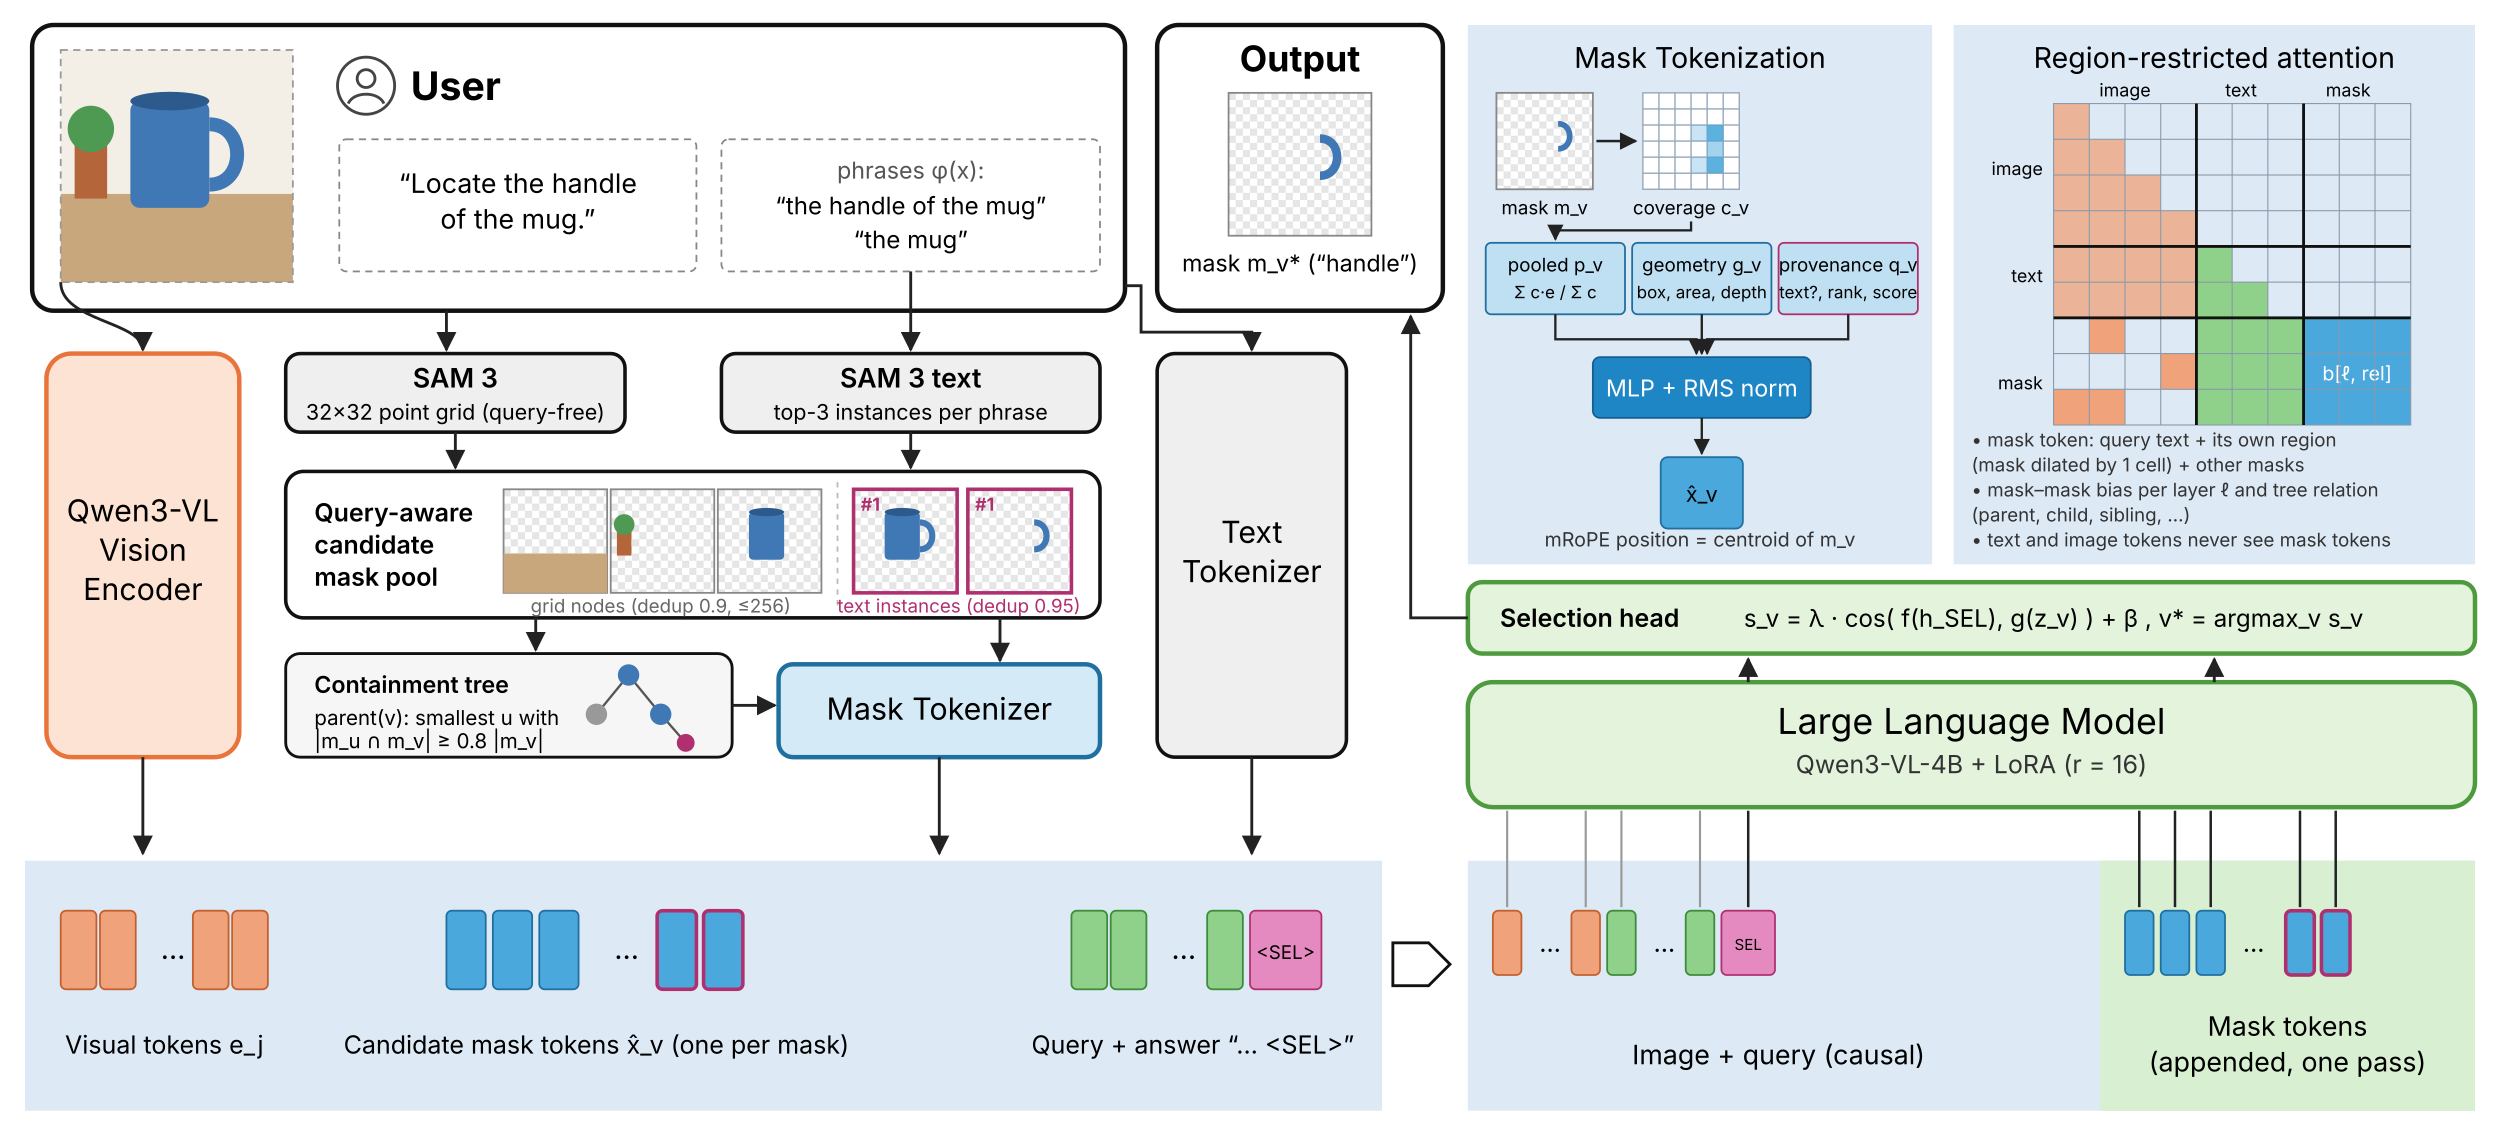
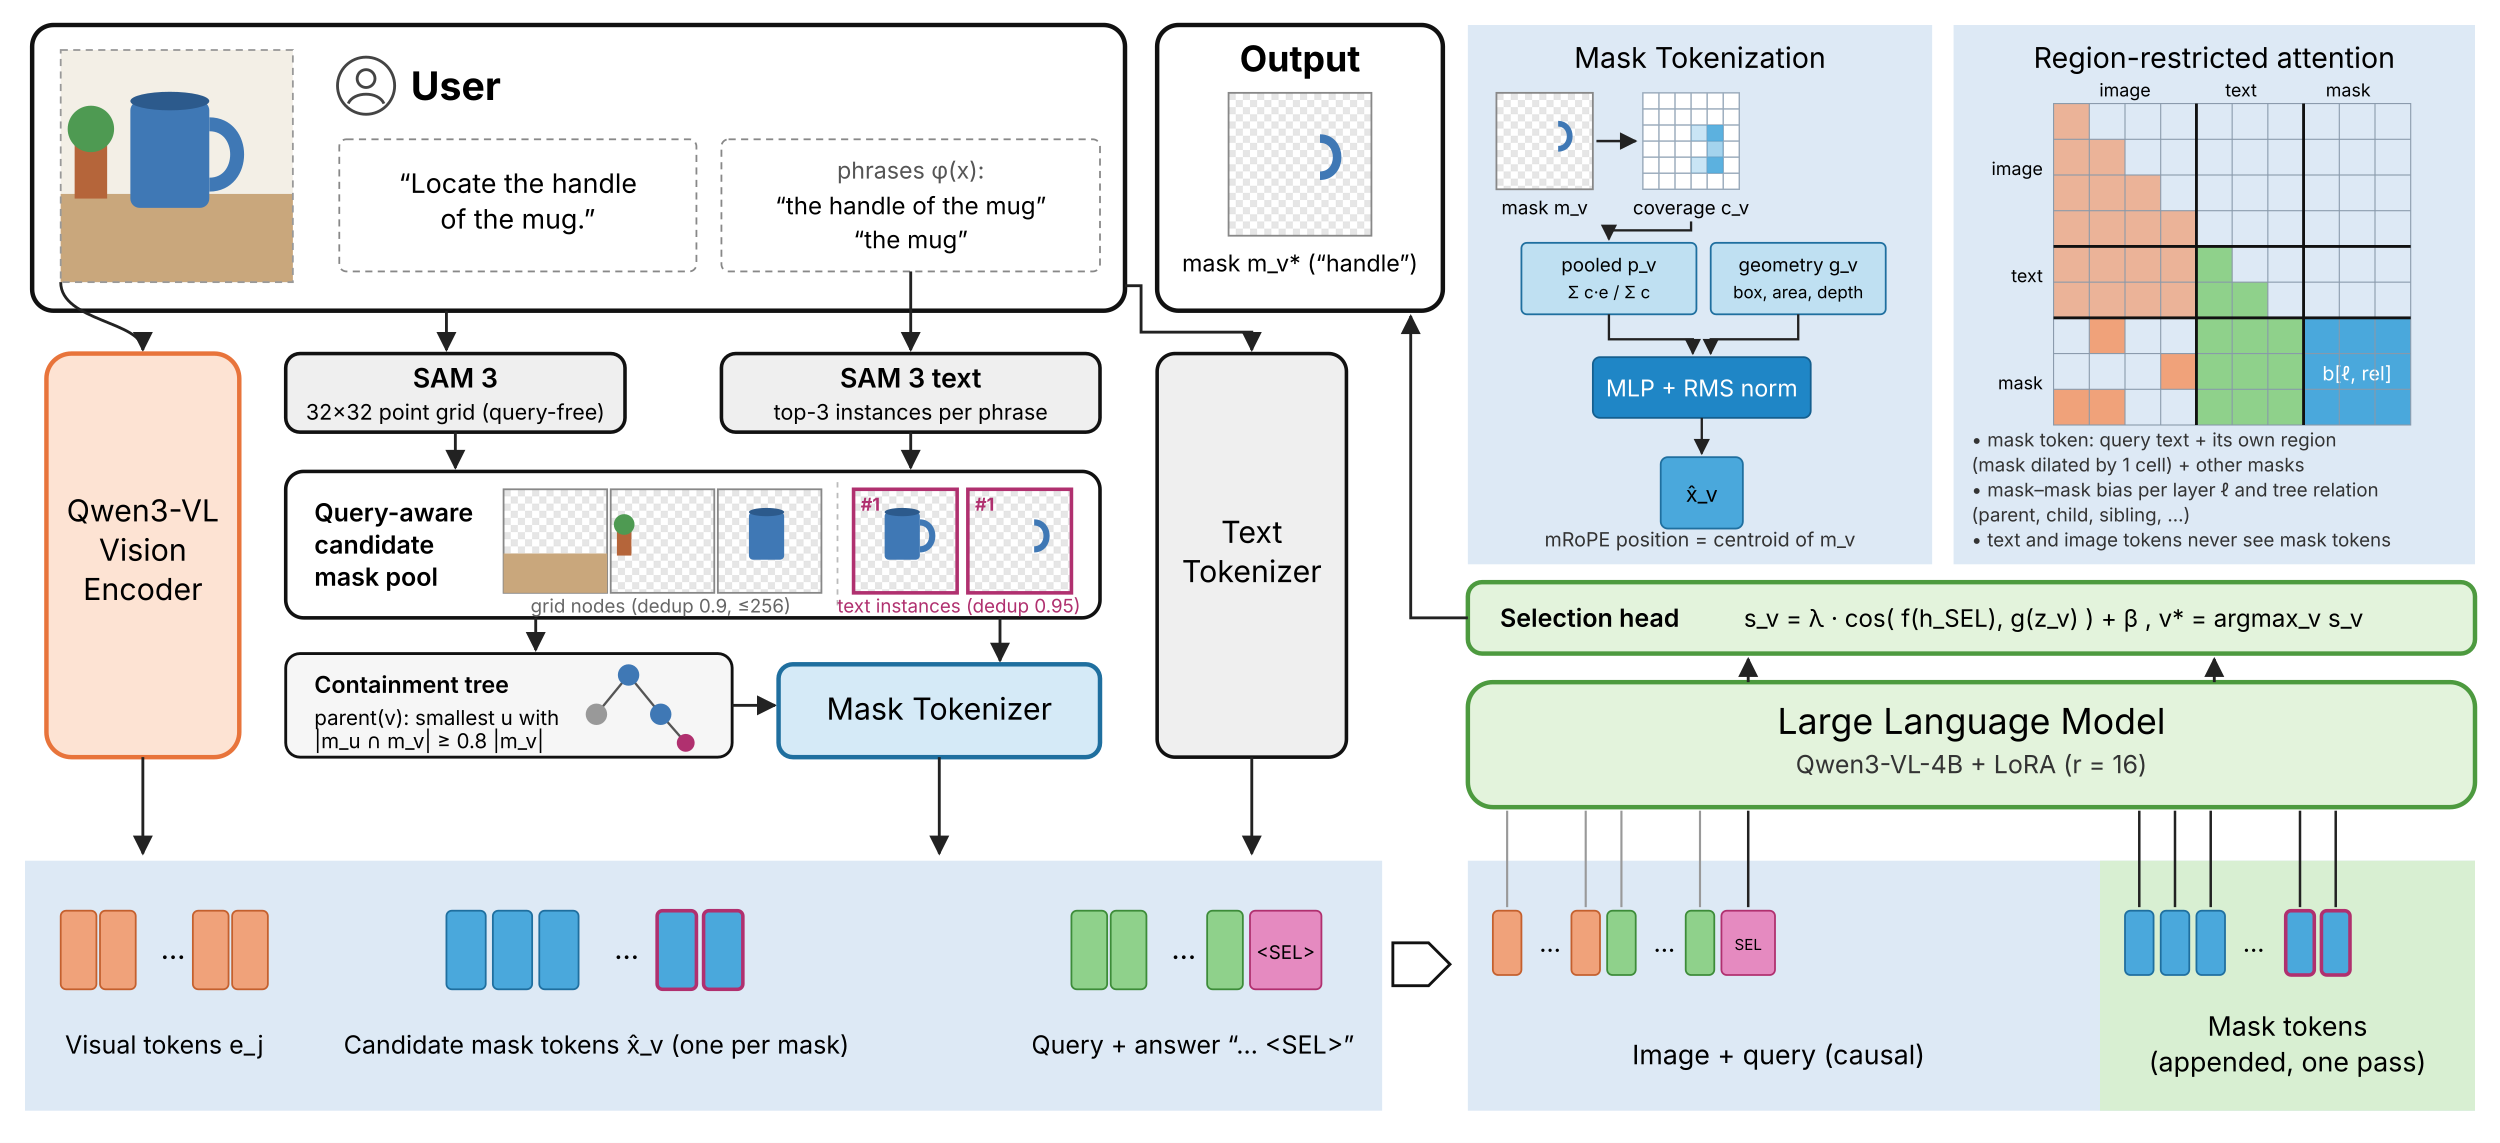
<svg xmlns="http://www.w3.org/2000/svg" width="1400" height="640" viewBox="0 0 1400 640" font-family="Inter, DejaVu Sans, sans-serif">
  <defs>
    <marker id="ar" viewBox="0 0 10 10" refX="9" refY="5" markerWidth="7" markerHeight="7" orient="auto-start-reverse">
      <path d="M0,0 L10,5 L0,10 z" fill="#222" />
    </marker>
    <marker id="arp" viewBox="0 0 10 10" refX="9" refY="5" markerWidth="7" markerHeight="7" orient="auto-start-reverse">
      <path d="M0,0 L10,5 L0,10 z" fill="#b0306f" />
    </marker>
    <pattern id="chk" width="8" height="8" patternUnits="userSpaceOnUse">
      <rect width="8" height="8" fill="#fff" />
      <rect width="4" height="4" fill="#e6e6e6" />
      <rect x="4" y="4" width="4" height="4" fill="#e6e6e6" />
    </pattern>
    <g id="table">
      <rect x="0" y="62" width="100" height="38" fill="#c9a77c" />
    </g>
    <g id="mugbody">
      <rect x="30" y="22" width="34" height="46" rx="4" fill="#3f78b5" />
      <ellipse cx="47" cy="22" rx="17" ry="4" fill="#2c5a8c" />
    </g>
    <g id="handle">
      <path d="M64,32 C80,32 80,58 64,58" fill="none" stroke="#3f78b5" stroke-width="6" />
    </g>
    <g id="plant">
      <rect x="6" y="40" width="14" height="24" fill="#b5653a" />
      <circle cx="13" cy="34" r="10" fill="#4e9a52" />
    </g>
  </defs>
  <rect width="1400" height="640" fill="#fff" />
  <rect x="18" y="14" width="612" height="160" rx="12" fill="#fff" stroke="#111" stroke-width="2.5" />
  <g transform="translate(34,28) scale(1.3)">
    <rect width="100" height="100" fill="#f3efe6" />
    <use href="#table" />
    <use href="#plant" />
    <use href="#mugbody" />
    <use href="#handle" />
  </g>
  <rect x="34" y="28" width="130" height="130" fill="none" stroke="#999" stroke-dasharray="4 3" />
  <circle cx="205" cy="48" r="16" fill="none" stroke="#444" stroke-width="1.6" />
  <circle cx="205" cy="44" r="5" fill="none" stroke="#444" stroke-width="1.6" />
  <path d="M195,58 C198,51 212,51 215,58" fill="none" stroke="#444" stroke-width="1.6" />
  <text x="230" y="56" font-size="22" font-weight="700">User</text>
  <rect x="190" y="78" width="200" height="74" rx="4" fill="#fff" stroke="#888" stroke-dasharray="4 3" />
  <text x="290" y="108" font-size="15" text-anchor="middle">“Locate the handle</text>
  <text x="290" y="128" font-size="15" text-anchor="middle">of the mug.”</text>
  <rect x="404" y="78" width="212" height="74" rx="4" fill="#fff" stroke="#888" stroke-dasharray="4 3" />
  <text x="510" y="100" font-size="13" text-anchor="middle" fill="#555">phrases φ(x):</text>
  <text x="510" y="120" font-size="13.5" text-anchor="middle">“the handle of the mug”</text>
  <text x="510" y="139" font-size="13.5" text-anchor="middle">“the mug”</text>
  <path d="M34,158 C34,180 80,180 80,196" fill="none" stroke="#222" stroke-width="1.6" marker-end="url(#ar)" />
  <rect x="26" y="198" width="108" height="226" rx="14" fill="#fde3d3" stroke="#e8743b" stroke-width="2.5" />
  <text x="80" y="292" font-size="17" text-anchor="middle">Qwen3-VL</text>
  <text x="80" y="314" font-size="17" text-anchor="middle">Vision</text>
  <text x="80" y="336" font-size="17" text-anchor="middle">Encoder</text>
  <line x1="80" y1="424" x2="80" y2="478" stroke="#222" stroke-width="1.6" marker-end="url(#ar)" />
  <line x1="250" y1="174" x2="250" y2="196" stroke="#222" stroke-width="1.6" marker-end="url(#ar)" />
  <rect x="160" y="198" width="190" height="44" rx="8" fill="#efefef" stroke="#111" stroke-width="2" />
  <text x="255" y="217" font-size="15" text-anchor="middle" font-weight="600">SAM 3</text>
  <text x="255" y="235" font-size="12" text-anchor="middle">32×32 point grid (query-free)</text>
  <line x1="510" y1="152" x2="510" y2="196" stroke="#222" stroke-width="1.6" marker-end="url(#ar)" />
  <rect x="404" y="198" width="212" height="44" rx="8" fill="#efefef" stroke="#111" stroke-width="2" />
  <text x="510" y="217" font-size="15" text-anchor="middle" font-weight="600">SAM 3 text</text>
  <text x="510" y="235" font-size="12" text-anchor="middle">top-3 instances per phrase</text>
  <line x1="255" y1="242" x2="255" y2="262" stroke="#222" stroke-width="1.6" marker-end="url(#ar)" />
  <line x1="510" y1="242" x2="510" y2="262" stroke="#222" stroke-width="1.6" marker-end="url(#ar)" />
  <rect x="160" y="264" width="456" height="82" rx="10" fill="#fff" stroke="#111" stroke-width="2" />
  <text x="176" y="292" font-size="14" font-weight="600">Query-aware</text>
  <text x="176" y="310" font-size="14" font-weight="600">candidate</text>
  <text x="176" y="328" font-size="14" font-weight="600">mask pool</text>
  <g transform="translate(282,274)">
    <rect width="58" height="58" fill="url(#chk)" stroke="#888" />
    <g transform="scale(0.58)">
      <use href="#table" />
    </g>
  </g>
  <g transform="translate(342,274)">
    <rect width="58" height="58" fill="url(#chk)" stroke="#888" />
    <g transform="scale(0.58)">
      <use href="#plant" />
    </g>
  </g>
  <g transform="translate(402,274)">
    <rect width="58" height="58" fill="url(#chk)" stroke="#888" />
    <g transform="scale(0.58)">
      <use href="#mugbody" />
    </g>
  </g>
  <g transform="translate(478,274)">
    <rect width="58" height="58" fill="url(#chk)" stroke="#b0306f" stroke-width="2" />
    <g transform="scale(0.58)">
      <use href="#mugbody" />
      <use href="#handle" />
    </g>
    <text x="4" y="12" font-size="10" fill="#b0306f" font-weight="700">#1</text>
  </g>
  <g transform="translate(542,274)">
    <rect width="58" height="58" fill="url(#chk)" stroke="#b0306f" stroke-width="2" />
    <g transform="scale(0.58)">
      <use href="#handle" />
    </g>
    <text x="4" y="12" font-size="10" fill="#b0306f" font-weight="700">#1</text>
  </g>
  <line x1="469" y1="270" x2="469" y2="340" stroke="#bbb" stroke-dasharray="3 3" />
  <text x="370" y="343" font-size="10.5" text-anchor="middle" fill="#666">grid nodes (dedup 0.9, ≤256)</text>
  <text x="537" y="343" font-size="10.5" text-anchor="middle" fill="#b0306f">text instances (dedup 0.95)</text>
  <line x1="300" y1="346" x2="300" y2="364" stroke="#222" stroke-width="1.6" marker-end="url(#ar)" />
  <rect x="160" y="366" width="250" height="58" rx="8" fill="#f6f6f6" stroke="#111" stroke-width="1.6" />
  <text x="176" y="388" font-size="13" font-weight="600">Containment tree</text>
  <text x="176" y="406" font-size="11.5">parent(v): smallest u with</text>
  <text x="176" y="419" font-size="11.5">|m_u ∩ m_v| ≥ 0.8 |m_v|</text>
  <g stroke="#555" stroke-width="1.3">
    <line x1="352" y1="378" x2="334" y2="400" />
    <line x1="352" y1="378" x2="370" y2="400" />
    <line x1="370" y1="400" x2="384" y2="416" />
  </g>
  <circle cx="352" cy="378" r="6" fill="#3f78b5" />
  <circle cx="334" cy="400" r="6" fill="#999" />
  <circle cx="370" cy="400" r="6" fill="#3f78b5" />
  <circle cx="384" cy="416" r="5" fill="#b0306f" />
  <line x1="410" y1="395" x2="434" y2="395" stroke="#222" stroke-width="1.6" marker-end="url(#ar)" />
  <path d="M560,346 L560,370" stroke="#222" stroke-width="1.6" marker-end="url(#ar)" />
  <rect x="436" y="372" width="180" height="52" rx="8" fill="#d5eaf7" stroke="#1f6f9f" stroke-width="2.5" />
  <text x="526" y="403" font-size="17" text-anchor="middle">Mask Tokenizer</text>
  <line x1="526" y1="424" x2="526" y2="478" stroke="#222" stroke-width="1.6" marker-end="url(#ar)" />
  <path d="M630,160 L639,160 L639,186 L701,186 L701,196" fill="none" stroke="#222" stroke-width="1.6" marker-end="url(#ar)" />
  <rect x="648" y="198" width="106" height="226" rx="10" fill="#efefef" stroke="#111" stroke-width="2" />
  <text x="701" y="304" font-size="17" text-anchor="middle">Text</text>
  <text x="701" y="326" font-size="17" text-anchor="middle">Tokenizer</text>
  <line x1="701" y1="424" x2="701" y2="478" stroke="#222" stroke-width="1.6" marker-end="url(#ar)" />
  <rect x="14" y="482" width="760" height="140" fill="#dde9f5" />
  <g>
    <rect x="34" y="510" width="20" height="44" rx="3" fill="#f0a27a" stroke="#c4602e" />
    <rect x="56" y="510" width="20" height="44" rx="3" fill="#f0a27a" stroke="#c4602e" />
    <text x="90" y="537" font-size="16">…</text>
    <rect x="108" y="510" width="20" height="44" rx="3" fill="#f0a27a" stroke="#c4602e" />
    <rect x="130" y="510" width="20" height="44" rx="3" fill="#f0a27a" stroke="#c4602e" />
    <text x="92" y="590" font-size="14" text-anchor="middle">Visual tokens e_j</text>
  </g>
  <g>
    <rect x="250" y="510" width="22" height="44" rx="3" fill="#4aa8dc" stroke="#1f6f9f" />
    <rect x="276" y="510" width="22" height="44" rx="3" fill="#4aa8dc" stroke="#1f6f9f" />
    <rect x="302" y="510" width="22" height="44" rx="3" fill="#4aa8dc" stroke="#1f6f9f" />
    <text x="344" y="537" font-size="16">…</text>
    <rect x="368" y="510" width="22" height="44" rx="3" fill="#4aa8dc" stroke="#b0306f" stroke-width="2" />
    <rect x="394" y="510" width="22" height="44" rx="3" fill="#4aa8dc" stroke="#b0306f" stroke-width="2" />
    <text x="334" y="590" font-size="14" text-anchor="middle">Candidate mask tokens x̂_v (one per mask)</text>
  </g>
  <g>
    <rect x="600" y="510" width="20" height="44" rx="3" fill="#8fd18b" stroke="#3d8c39" />
    <rect x="622" y="510" width="20" height="44" rx="3" fill="#8fd18b" stroke="#3d8c39" />
    <text x="656" y="537" font-size="16">…</text>
    <rect x="676" y="510" width="20" height="44" rx="3" fill="#8fd18b" stroke="#3d8c39" />
    <rect x="700" y="510" width="40" height="44" rx="3" fill="#e58ac0" stroke="#b0306f" />
    <text x="720" y="537" font-size="10.5" text-anchor="middle">&lt;SEL&gt;</text>
    <text x="668" y="590" font-size="14" text-anchor="middle">Query + answer “… &lt;SEL&gt;”</text>
  </g>
  <path d="M780,540 L800,540 L812,552 L800,564 L780,564 z" fill="#fff" stroke="#111" stroke-width="1.6" transform="translate(0,-12)" />
  <rect x="822" y="14" width="260" height="302" fill="#dde9f5" />
  <text x="952" y="38" font-size="16" text-anchor="middle">Mask Tokenization</text>
  <g transform="translate(838,52)">
    <rect width="54" height="54" fill="url(#chk)" stroke="#888" />
    <g transform="scale(0.54)">
      <use href="#handle" />
    </g>
    <text x="27" y="68" font-size="10.5" text-anchor="middle">mask m_v</text>
  </g>
  <g transform="translate(920,52)">
    <g stroke="#9ab" stroke-width="0.8" fill="#fff">
      <rect x="0" y="0" width="54" height="54" />
      <path d="M9,0 V54 M18,0 V54 M27,0 V54 M36,0 V54 M45,0 V54 M0,9 H54 M0,18 H54 M0,27 H54 M0,36 H54 M0,45 H54" />
    </g>
    <rect x="36" y="18" width="9" height="9" fill="#4aa8dc" opacity="0.9" />
    <rect x="36" y="27" width="9" height="9" fill="#4aa8dc" opacity="0.5" />
    <rect x="36" y="36" width="9" height="9" fill="#4aa8dc" opacity="0.9" />
    <rect x="27" y="18" width="9" height="9" fill="#4aa8dc" opacity="0.3" />
    <rect x="27" y="36" width="9" height="9" fill="#4aa8dc" opacity="0.3" />
    <text x="27" y="68" font-size="10.5" text-anchor="middle">coverage c_v</text>
  </g>
  <line x1="894" y1="79" x2="916" y2="79" stroke="#222" stroke-width="1.4" marker-end="url(#ar)" />
-   <rect x="832" y="136" width="78" height="40" rx="3" fill="#bfe0f2" stroke="#1f6f9f" />
-   <text x="871" y="152" font-size="10.5" text-anchor="middle">pooled p_v</text>
-   <text x="871" y="167" font-size="9.5" text-anchor="middle">Σ c·e / Σ c</text>
-   <rect x="914" y="136" width="78" height="40" rx="3" fill="#bfe0f2" stroke="#1f6f9f" />
-   <text x="953" y="152" font-size="10.5" text-anchor="middle">geometry g_v</text>
-   <text x="953" y="167" font-size="9.5" text-anchor="middle">box, area, depth</text>
-   <rect x="996" y="136" width="78" height="40" rx="3" fill="#bfe0f2" stroke="#b0306f" />
-   <text x="1035" y="152" font-size="10.5" text-anchor="middle">provenance q_v</text>
-   <text x="1035" y="167" font-size="9.5" text-anchor="middle">text?, rank, score</text>
-   <path d="M947,124 L947,129 L871,129 L871,134" fill="none" stroke="#222" stroke-width="1.3" marker-end="url(#ar)" />
+   <rect x="852" y="136" width="98" height="40" rx="3" fill="#bfe0f2" stroke="#1f6f9f" />
+   <text x="901" y="152" font-size="10.5" text-anchor="middle">pooled p_v</text>
+   <text x="901" y="167" font-size="9.5" text-anchor="middle">Σ c·e / Σ c</text>
+   <rect x="958" y="136" width="98" height="40" rx="3" fill="#bfe0f2" stroke="#1f6f9f" />
+   <text x="1007" y="152" font-size="10.5" text-anchor="middle">geometry g_v</text>
+   <text x="1007" y="167" font-size="9.5" text-anchor="middle">box, area, depth</text>
+   <path d="M947,124 L947,129 L901,129 L901,134" fill="none" stroke="#222" stroke-width="1.3" marker-end="url(#ar)" />
  <g stroke="#222" stroke-width="1.3" fill="none">
-     <path d="M871,176 L871,190 L950,190 L950,198" marker-end="url(#ar)" />
-     <path d="M953,176 L953,198" marker-end="url(#ar)" />
-     <path d="M1035,176 L1035,190 L956,190 L956,198" marker-end="url(#ar)" />
+     <path d="M901,176 L901,190 L948,190 L948,198" marker-end="url(#ar)" />
+     <path d="M1007,176 L1007,190 L958,190 L958,198" marker-end="url(#ar)" />
  </g>
  <rect x="892" y="200" width="122" height="34" rx="4" fill="#1f86c6" stroke="#145f8f" />
  <text x="953" y="222" font-size="13" text-anchor="middle" fill="#fff">MLP + RMS norm</text>
  <line x1="953" y1="234" x2="953" y2="254" stroke="#222" stroke-width="1.3" marker-end="url(#ar)" />
  <rect x="930" y="256" width="46" height="40" rx="4" fill="#4aa8dc" stroke="#1f6f9f" />
  <text x="953" y="281" font-size="12" text-anchor="middle">x̂_v</text>
  <text x="952" y="306" font-size="11" text-anchor="middle" fill="#333">mRoPE position = centroid of m_v</text>
  <rect x="1094" y="14" width="292" height="302" fill="#dde9f5" />
  <text x="1240" y="38" font-size="16" text-anchor="middle">Region-restricted attention</text>
  <g transform="translate(1150,58)">
    <g font-size="10" text-anchor="end">
      <text x="-6" y="40">image</text>
      <text x="-6" y="100">text</text>
      <text x="-6" y="160">mask</text>
    </g>
    <g font-size="10" text-anchor="middle">
      <text x="40" y="-4">image</text>
      <text x="105" y="-4">text</text>
      <text x="165" y="-4">mask</text>
    </g>
    <path d="M0,0 H20 V20 H40 V40 H60 V60 H80 V80 H100 V100 H120 V120 H0 z" fill="#f0a27a" opacity="0.75" />
    <path d="M80,80 H100 V100 H120 V120 H80 z" fill="#8fd18b" />
    <rect x="80" y="120" width="60" height="60" fill="#8fd18b" />
    <rect x="20" y="120" width="20" height="20" fill="#f0a27a" />
    <rect x="60" y="140" width="20" height="20" fill="#f0a27a" />
    <rect x="0" y="160" width="40" height="20" fill="#f0a27a" />
    <rect x="140" y="120" width="60" height="60" fill="#4aa8dc" />
    <text x="170" y="155" font-size="11" text-anchor="middle" fill="#fff">b[ℓ, rel]</text>
    <g stroke="#89a" stroke-width="0.6" fill="none">
      <rect x="0" y="0" width="200" height="180" />
      <path d="M20,0 V180 M40,0 V180 M60,0 V180 M80,0 V180 M100,0 V180 M120,0 V180 M140,0 V180 M160,0 V180 M180,0 V180" />
      <path d="M0,20 H200 M0,40 H200 M0,60 H200 M0,80 H200 M0,100 H200 M0,120 H200 M0,140 H200 M0,160 H200" />
    </g>
    <g stroke="#111" stroke-width="1.6" fill="none">
      <path d="M0,80 H200 M0,120 H200 M80,0 V180 M140,0 V180" />
    </g>
  </g>
  <text x="1104" y="250" font-size="10.5" fill="#333">• mask token: query text + its own region</text>
  <text x="1104" y="264" font-size="10.5" fill="#333">  (mask dilated by 1 cell) + other masks</text>
  <text x="1104" y="278" font-size="10.5" fill="#333">• mask–mask bias per layer ℓ and tree relation</text>
  <text x="1104" y="292" font-size="10.5" fill="#333">  (parent, child, sibling, …)</text>
  <text x="1104" y="306" font-size="10.5" fill="#333">• text and image tokens never see mask tokens</text>
  <rect x="822" y="382" width="564" height="70" rx="14" fill="#e3f3dc" stroke="#4d9a3f" stroke-width="2.5" />
  <text x="1104" y="411" font-size="20" text-anchor="middle">Large Language Model</text>
  <text x="1104" y="433" font-size="14" text-anchor="middle" fill="#333">Qwen3-VL-4B + LoRA (r = 16)</text>
  <rect x="822" y="482" width="564" height="140" fill="#dde9f5" />
  <rect x="1176" y="482" width="210" height="140" fill="#d8efd2" />
  <g>
    <rect x="836" y="510" width="16" height="36" rx="3" fill="#f0a27a" stroke="#c4602e" />
    <text x="862" y="533" font-size="14">…</text>
    <rect x="880" y="510" width="16" height="36" rx="3" fill="#f0a27a" stroke="#c4602e" />
    <rect x="900" y="510" width="16" height="36" rx="3" fill="#8fd18b" stroke="#3d8c39" />
    <text x="926" y="533" font-size="14">…</text>
    <rect x="944" y="510" width="16" height="36" rx="3" fill="#8fd18b" stroke="#3d8c39" />
    <rect x="964" y="510" width="30" height="36" rx="3" fill="#e58ac0" stroke="#b0306f" />
    <text x="979" y="532" font-size="8.5" text-anchor="middle">SEL</text>
    <rect x="1190" y="510" width="16" height="36" rx="3" fill="#4aa8dc" stroke="#1f6f9f" />
    <rect x="1210" y="510" width="16" height="36" rx="3" fill="#4aa8dc" stroke="#1f6f9f" />
    <rect x="1230" y="510" width="16" height="36" rx="3" fill="#4aa8dc" stroke="#1f6f9f" />
    <text x="1256" y="533" font-size="14">…</text>
    <rect x="1280" y="510" width="16" height="36" rx="3" fill="#4aa8dc" stroke="#b0306f" stroke-width="2" />
    <rect x="1300" y="510" width="16" height="36" rx="3" fill="#4aa8dc" stroke="#b0306f" stroke-width="2" />
  </g>
  <g stroke="#999" stroke-width="1.2">
    <line x1="844" y1="508" x2="844" y2="454" />
    <line x1="888" y1="508" x2="888" y2="454" />
    <line x1="908" y1="508" x2="908" y2="454" />
    <line x1="952" y1="508" x2="952" y2="454" />
  </g>
  <g stroke="#222" stroke-width="1.4">
    <line x1="979" y1="508" x2="979" y2="454" />
    <line x1="1198" y1="508" x2="1198" y2="454" />
    <line x1="1218" y1="508" x2="1218" y2="454" />
    <line x1="1238" y1="508" x2="1238" y2="454" />
    <line x1="1288" y1="508" x2="1288" y2="454" />
    <line x1="1308" y1="508" x2="1308" y2="454" />
  </g>
  <text x="996" y="596" font-size="15" text-anchor="middle">Image + query (causal)</text>
  <text x="1281" y="580" font-size="15" text-anchor="middle">Mask tokens</text>
  <text x="1281" y="600" font-size="15" text-anchor="middle">(appended, one pass)</text>
  <rect x="822" y="326" width="564" height="40" rx="8" fill="#e3f3dc" stroke="#4d9a3f" stroke-width="2.5" />
  <text x="840" y="351" font-size="14" font-weight="600">Selection head</text>
  <text x="1150" y="351" font-size="13.5" text-anchor="middle">s_v = λ · cos( f(h_SEL), g(z_v) ) + β ,   v* = argmax_v s_v</text>
  <g stroke="#222" stroke-width="1.6">
    <line x1="979" y1="382" x2="979" y2="369" marker-end="url(#ar)" />
    <line x1="1240" y1="382" x2="1240" y2="369" marker-end="url(#ar)" />
  </g>
  <path d="M822,346 L790,346 L790,177" fill="none" stroke="#222" stroke-width="1.6" marker-end="url(#ar)" />
  <rect x="648" y="14" width="160" height="160" rx="12" fill="#fff" stroke="#111" stroke-width="2.5" />
  <text x="728" y="40" font-size="20" text-anchor="middle" font-weight="700">Output</text>
  <g transform="translate(688,52)">
    <rect width="80" height="80" fill="url(#chk)" stroke="#888" />
    <g transform="scale(0.8)">
      <use href="#handle" />
    </g>
  </g>
  <text x="728" y="152" font-size="13" text-anchor="middle">mask m_v* (“handle”)</text>
</svg>
